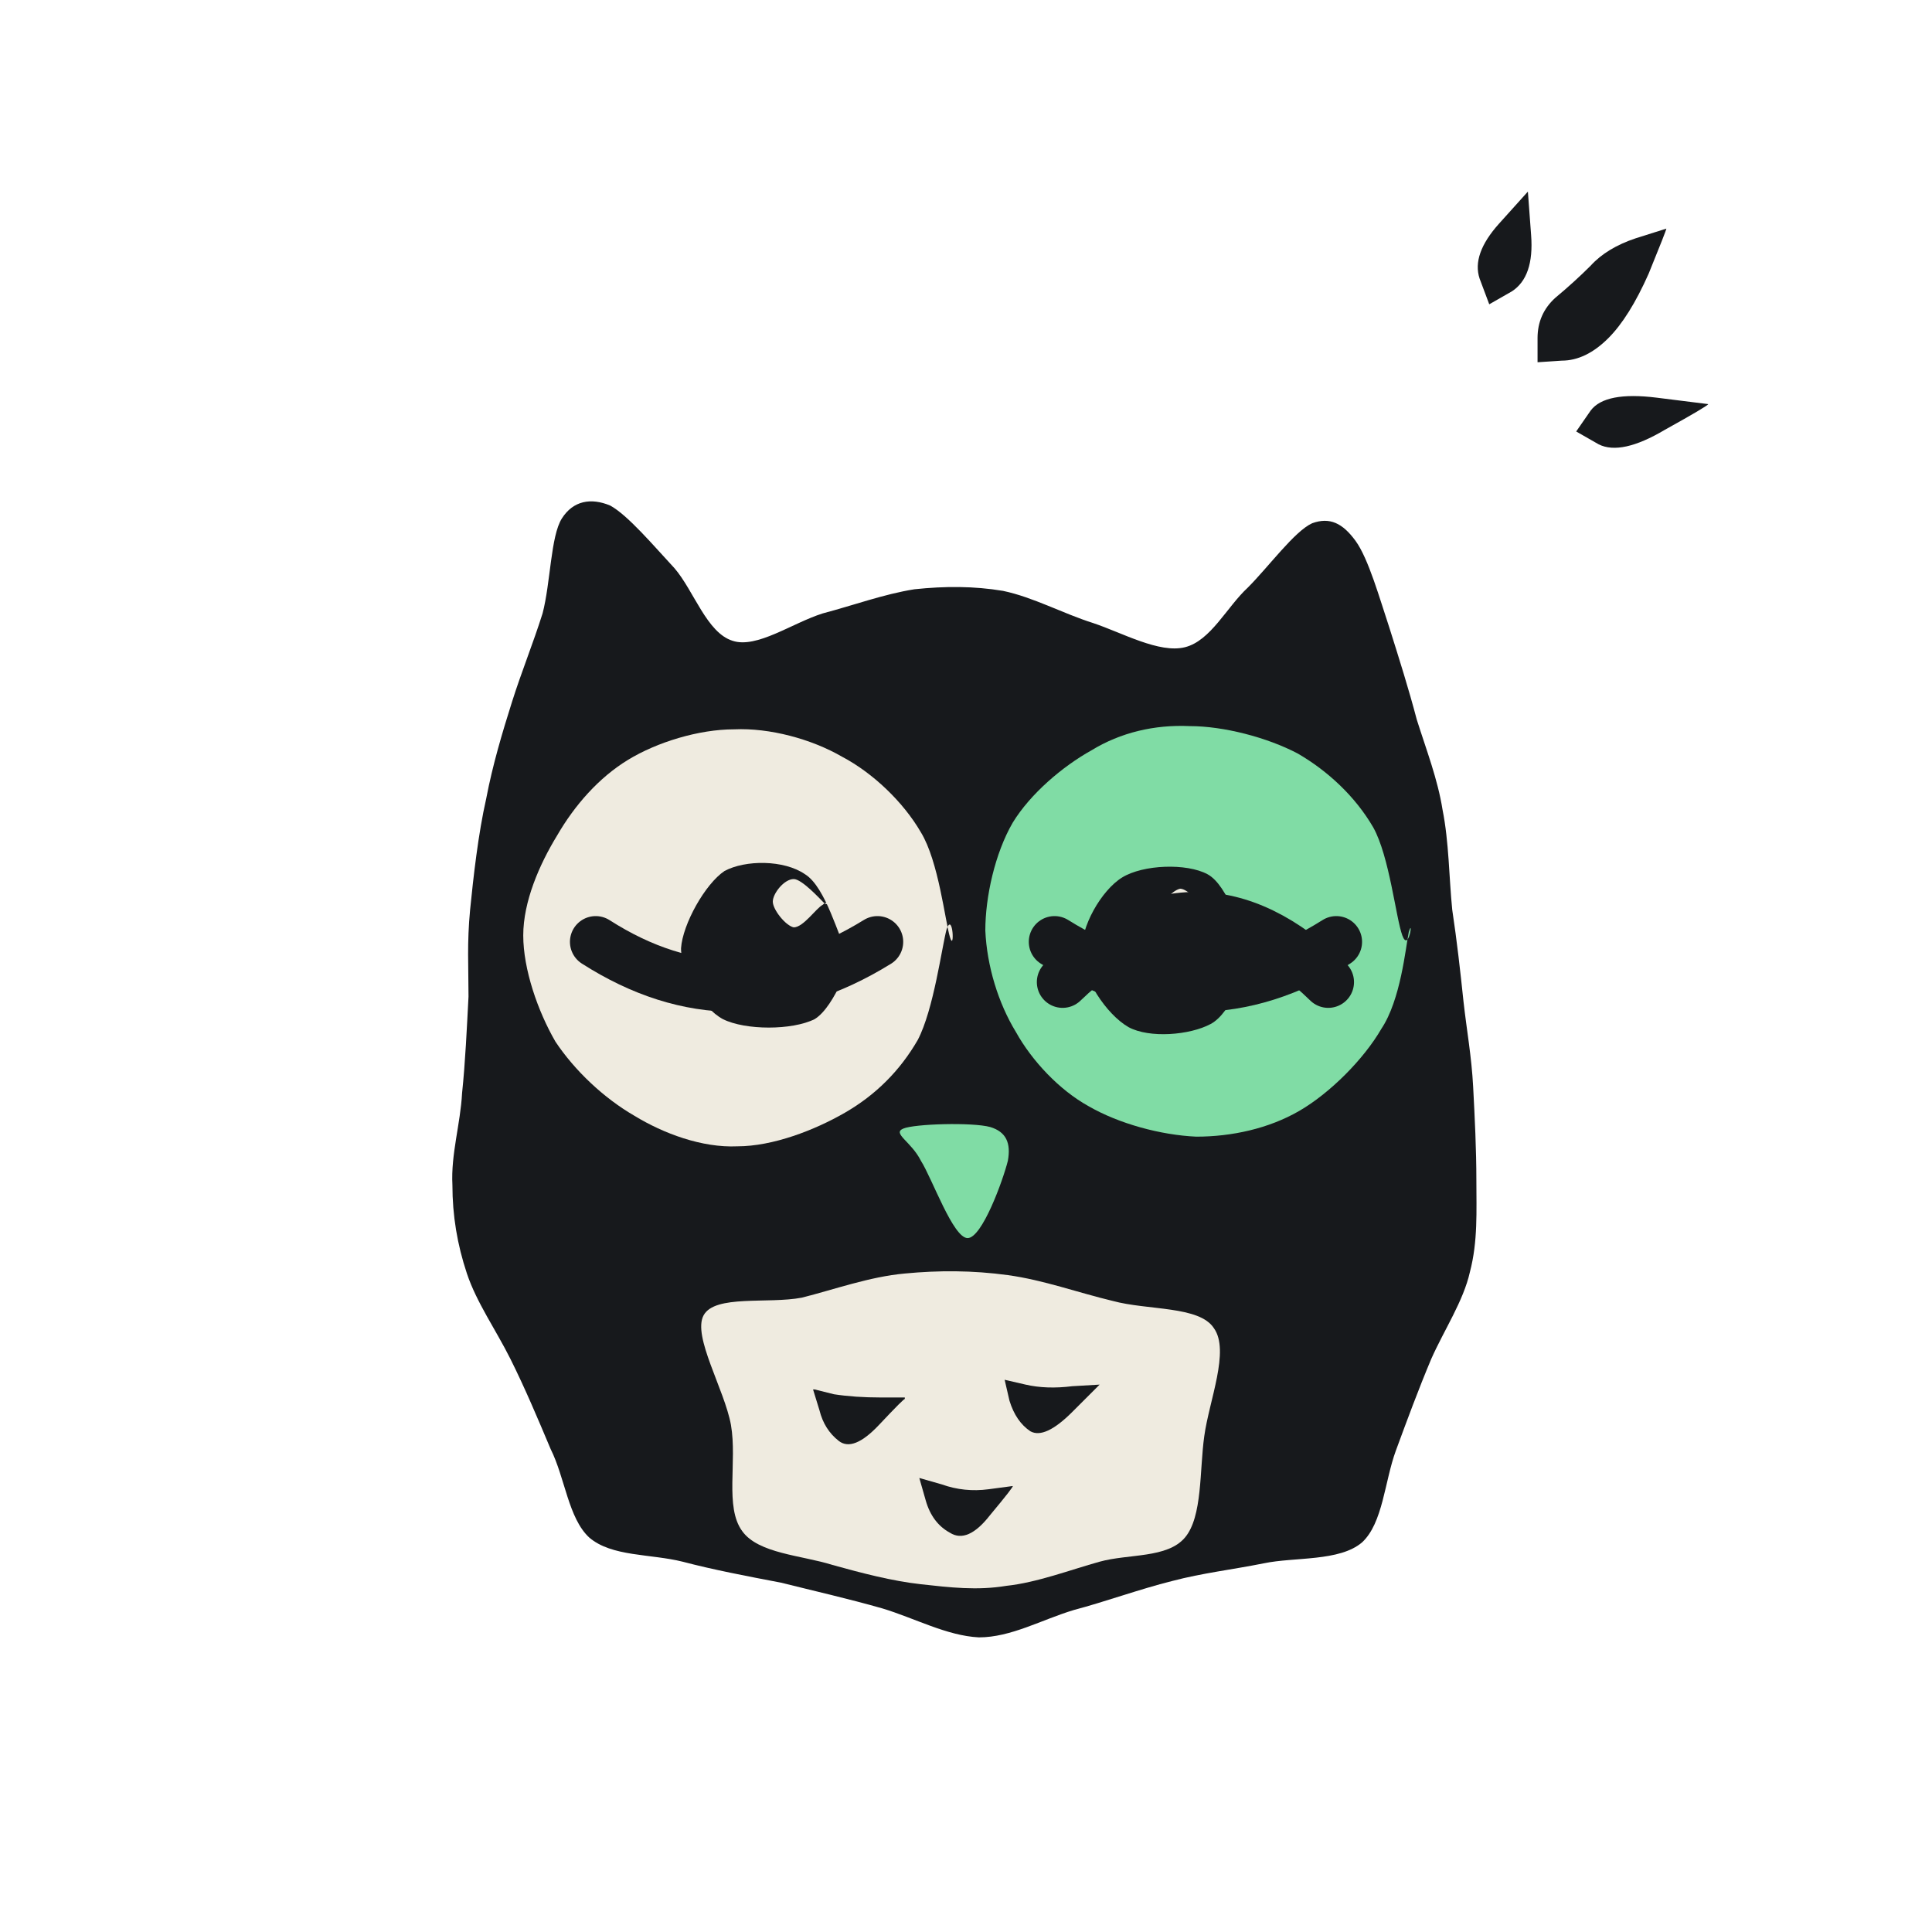
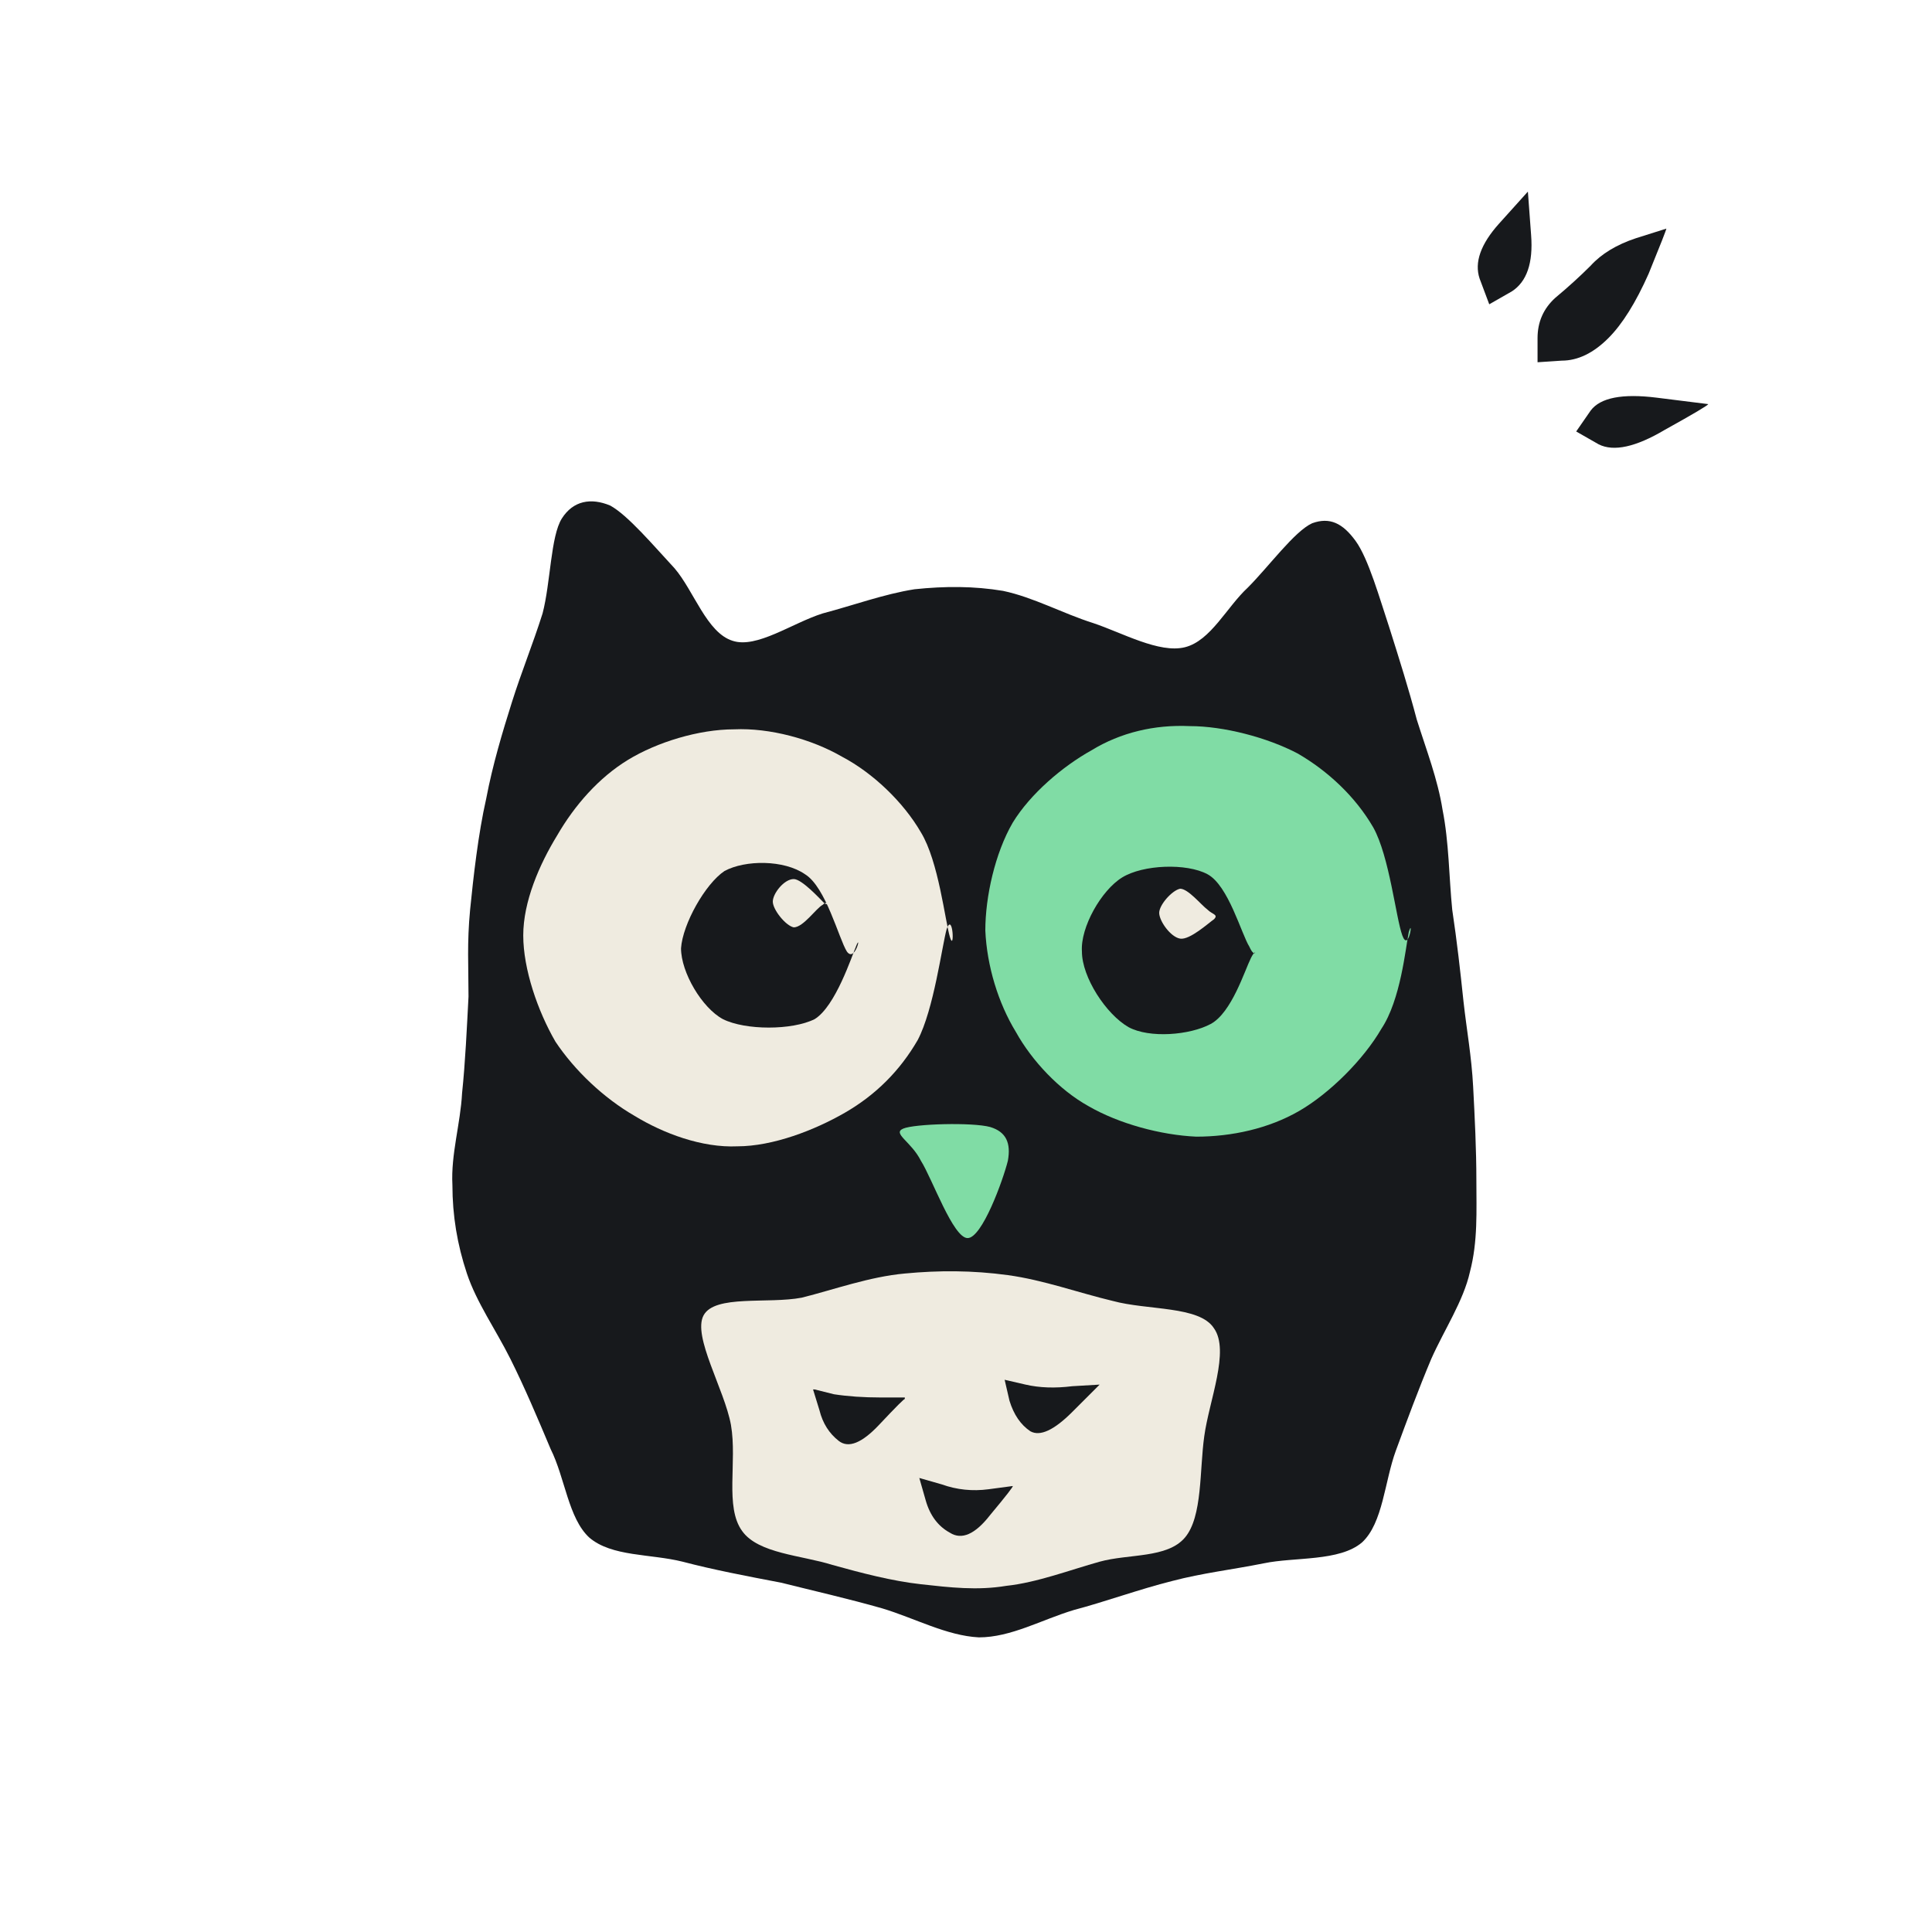
<svg xmlns="http://www.w3.org/2000/svg" viewBox="0 0 120 120" class="o" role="img" aria-label="twise">
  <g id="o-corpo">
    <g id="o-base">
      <path fill="#17191c" d="M30.2 49.6C30.6 47.5 31.2 45.5 31.8 43.6C32.4 41.7 33.1 40.0 33.7 38.1C34.2 36.2 34.2 33.3 34.9 32.2C35.6 31.1 36.7 30.9 37.9 31.4C39.0 32.0 40.6 33.9 41.9 35.3C43.1 36.7 43.9 39.3 45.5 39.8C47.0 40.3 49.2 38.7 51.1 38.1C53.0 37.6 54.9 36.9 56.8 36.6C58.7 36.4 60.5 36.4 62.3 36.7C64.2 37.1 66.0 38.1 67.9 38.7C69.7 39.3 72.0 40.6 73.6 40.2C75.2 39.8 76.2 37.7 77.5 36.5C78.8 35.2 80.4 33.0 81.5 32.5C82.6 32.1 83.4 32.5 84.2 33.6C85.0 34.7 85.7 37.2 86.3 39.0C86.9 40.9 87.5 42.8 88.0 44.7C88.6 46.6 89.3 48.4 89.6 50.3C90.0 52.3 90.0 54.5 90.2 56.5C90.5 58.5 90.7 60.3 90.9 62.2C91.1 64.0 91.4 65.6 91.5 67.5C91.6 69.4 91.7 71.4 91.7 73.3C91.7 75.2 91.8 77.1 91.3 79.0C90.9 80.8 89.7 82.6 88.9 84.4C88.1 86.3 87.4 88.2 86.7 90.1C86.0 92.0 85.9 94.6 84.6 95.8C83.2 97.0 80.4 96.7 78.5 97.1C76.5 97.5 74.7 97.7 72.8 98.2C70.8 98.7 68.6 99.5 66.7 100.0C64.7 100.6 62.8 101.7 60.8 101.7C58.8 101.6 56.8 100.5 54.8 99.9C52.7 99.3 50.5 98.8 48.5 98.3C46.4 97.9 44.3 97.5 42.4 97.0C40.4 96.5 38.0 96.7 36.6 95.5C35.3 94.3 35.1 91.8 34.2 90.0C33.4 88.1 32.6 86.2 31.7 84.4C30.8 82.6 29.6 80.9 29.0 79.1C28.4 77.3 28.1 75.5 28.1 73.6C28.0 71.7 28.6 69.8 28.7 67.9C28.9 66.0 29.0 63.8 29.1 61.9C29.1 60.0 29.0 58.6 29.2 56.5C29.4 54.5 29.7 51.8 30.2 49.6Z" />
      <path fill="#efebe0" d="M43.7 81.7C44.4 80.4 47.7 81.0 49.8 80.6C51.8 80.1 54.0 79.3 56.2 79.1C58.3 78.9 60.4 78.9 62.6 79.2C64.8 79.5 67.0 80.3 69.1 80.8C71.3 81.4 74.5 81.1 75.4 82.5C76.4 83.9 75.1 87.0 74.8 89.2C74.5 91.3 74.7 94.2 73.6 95.5C72.5 96.8 70.1 96.5 68.3 97.0C66.5 97.5 64.4 98.3 62.5 98.5C60.7 98.8 59.0 98.6 57.2 98.4C55.4 98.2 53.5 97.7 51.7 97.2C49.8 96.6 47.1 96.5 46.1 95.1C45.0 93.6 45.8 90.8 45.4 88.5C45.0 86.3 43.0 83.0 43.7 81.7Z" />
      <path fill="#efebe0" d="M58.8 57.7C58.5 58.8 58.0 62.7 57.0 64.6C55.9 66.5 54.4 68.0 52.5 69.1C50.6 70.2 48.0 71.2 45.8 71.2C43.6 71.3 41.2 70.4 39.4 69.3C37.5 68.2 35.7 66.5 34.5 64.7C33.4 62.8 32.5 60.2 32.5 58.1C32.5 56.0 33.5 53.7 34.6 51.9C35.7 50.0 37.2 48.3 39.0 47.2C40.8 46.1 43.4 45.3 45.6 45.3C47.8 45.2 50.4 45.9 52.3 47.0C54.2 48.0 56.1 49.8 57.2 51.7C58.3 53.5 58.7 57.2 59.0 58.2C59.3 59.2 59.2 56.6 58.8 57.7Z" />
      <path fill="#80dca5" d="M87.5 57.9C87.3 58.9 87.0 62.1 85.8 63.9C84.7 65.8 82.6 67.9 80.7 69.0C78.8 70.1 76.5 70.6 74.3 70.6C72.1 70.5 69.5 69.8 67.6 68.7C65.8 67.7 64.1 65.9 63.1 64.1C62.0 62.3 61.3 60.0 61.2 57.8C61.2 55.7 61.8 53.0 62.9 51.1C64.0 49.3 66.0 47.6 67.8 46.6C69.6 45.5 71.7 45.0 73.9 45.1C76.0 45.1 78.7 45.8 80.6 46.8C82.5 47.9 84.2 49.5 85.3 51.4C86.3 53.2 86.7 57.0 87.1 58.1C87.5 59.2 87.8 56.9 87.5 57.9Z" />
      <path fill="#80dca5" d="M56.1 70.1C56.8 69.8 60.4 69.7 61.5 70.0C62.5 70.3 62.8 71.0 62.6 72.1C62.3 73.3 61.0 76.9 60.1 76.9C59.2 76.9 57.9 73.2 57.2 72.1C56.6 70.9 55.4 70.4 56.1 70.1Z" />
      <path fill="#17191c" d="M 50.6 86.3 Q 50.6 86.3 51.8 86.6 53.1 86.8 54.7 86.8 56.2 86.8 56.2 86.8 56.2 86.8 56.2 86.8 56.2 86.8 56.2 86.8 56.2 86.8 56.2 86.8 56.2 86.8 56.2 86.8 56.2 86.8 56.2 86.8 56.2 86.9 56.2 86.9 56.2 86.9 56.2 86.9 56.2 86.9 56.2 86.9 56.2 86.9 56.2 86.9 56.2 86.9 56.2 86.9 56.2 86.9 56.2 86.9 56.2 86.9 56.2 86.9 56.2 86.8 56.2 86.8 56.2 86.8 56.2 86.8 56.2 86.8 56.2 86.8 56.2 86.8 56.2 86.8 56.2 86.8 56.2 86.8 56.2 86.8 56.2 86.8 56.2 86.8 56.2 86.8 56.2 86.8 56.2 86.8 56.2 86.9 56.2 86.9 56.2 86.9 56.2 86.9 56.2 86.9 56.2 86.9 56.2 86.9 56.2 86.9 56.2 86.9 56.2 86.9 56.2 86.9 56.2 86.9 56.2 86.9 56.2 86.9 56.2 86.8 54.6 88.5 53.0 90.2 52.1 89.5 51.2 88.8 50.9 87.6 50.5 86.3 50.5 86.3 Z" />
      <path fill="#17191c" d="M 62.4 85.7 Q 62.4 85.7 63.7 86.0 65.0 86.3 66.6 86.1 68.3 86.0 68.3 86.0 68.3 86.0 68.3 86.0 68.3 86.0 66.6 87.7 64.9 89.4 64.0 88.9 63.1 88.3 62.7 87.0 62.4 85.7 62.4 85.7 Z" />
      <path fill="#17191c" d="M 57.1 91.8 Q 57.1 91.8 58.5 92.2 59.9 92.7 61.4 92.5 62.9 92.3 62.9 92.3 62.9 92.3 62.9 92.3 63.0 92.3 61.5 94.1 60.1 95.9 59.0 95.2 57.9 94.6 57.5 93.2 57.1 91.8 57.1 91.8 Z" />
    </g>
    <g id="o-olho-esq">
      <path fill="#17191c" d="M53.2 58.7C52.9 59.4 51.9 62.5 50.6 63.3C49.2 64.0 46.3 64.0 44.9 63.3C43.6 62.6 42.3 60.4 42.3 58.9C42.4 57.4 43.8 54.9 45.0 54.1C46.3 53.4 48.7 53.4 50.0 54.3C51.3 55.1 52.1 58.3 52.6 59.1C53.1 59.8 53.5 58.0 53.2 58.7Z" />
      <path fill="#efebe0" d="M51.1 56.2C50.7 56.4 49.9 57.6 49.3 57.6C48.8 57.5 48.0 56.5 48.0 56.0C48.0 55.5 48.7 54.6 49.3 54.6C49.8 54.6 50.9 55.8 51.2 56.1C51.5 56.3 51.4 55.9 51.1 56.2Z" />
    </g>
    <g id="o-olho-dir">
      <path fill="#17191c" d="M77.7 59.5C77.3 60.3 76.5 62.9 75.2 63.6C73.9 64.3 71.4 64.5 70.1 63.8C68.7 63.0 67.2 60.7 67.2 59.1C67.1 57.6 68.4 55.3 69.7 54.5C71.0 53.7 73.7 53.6 75.0 54.3C76.3 55.0 77.1 58.0 77.6 58.8C78.0 59.7 78.1 58.7 77.7 59.5Z" />
      <path fill="#efebe0" d="M75.4 57.1C75.1 57.3 73.9 58.4 73.3 58.3C72.7 58.2 72.0 57.2 72.0 56.7C72.0 56.2 72.8 55.3 73.3 55.2C73.8 55.2 74.6 56.2 75.0 56.5C75.3 56.8 75.7 56.8 75.4 57.1Z" />
    </g>
-     <g id="o-sono" fill="none" stroke="#17191c" stroke-width="3.2" stroke-linecap="round">
+     <g id="o-sono" opacity="0" fill="none" stroke="#17191c" stroke-width="3.2" stroke-linecap="round">
      <path d="M37 58.5 Q45.6 64 54.5 58.5" />
      <path d="M65.5 58.5 Q74.3 64 83 58.5" />
    </g>
-     <g id="o-pisca" fill="none" stroke="#17191c" stroke-width="3.2" stroke-linecap="round">
+     <g id="o-pisca" opacity="0" fill="none" stroke="#17191c" stroke-width="3.2" stroke-linecap="round">
      <path d="M66 61 Q74.3 53 82.5 61" />
    </g>
  </g>
  <g id="o-b1">
    <path fill="#17191c" d="M 92.5 18.9 Q 92.5 18.9 91.9 17.3 91.4 15.8 93.1 13.9 94.9 11.9 94.9 11.9 94.9 11.9 94.9 11.9 94.9 11.9 95.1 14.6 95.3 17.2 93.9 18.1 92.5 18.9 92.5 18.9 Z" />
  </g>
  <g id="o-b2">
    <path fill="#17191c" d="M 95.5 22.5 Q 95.5 22.5 95.5 21.0 95.5 19.5 96.6 18.5 97.8 17.5 98.8 16.5 99.8 15.4 101.6 14.8 103.5 14.2 103.5 14.2 103.5 14.2 103.5 14.2 103.5 14.3 102.4 17.0 101.2 19.7 99.9 21.0 98.5 22.4 97.0 22.4 95.5 22.5 95.5 22.5 Z" />
  </g>
  <g id="o-b3">
    <path fill="#17191c" d="M 97.9 26.8 Q 97.9 26.8 98.8 25.5 99.7 24.3 102.9 24.7 106.1 25.1 106.1 25.1 106.1 25.1 106.1 25.1 106.1 25.2 103.4 26.7 100.7 28.3 99.3 27.6 97.9 26.8 97.9 26.8 Z" />
  </g>
</svg>
